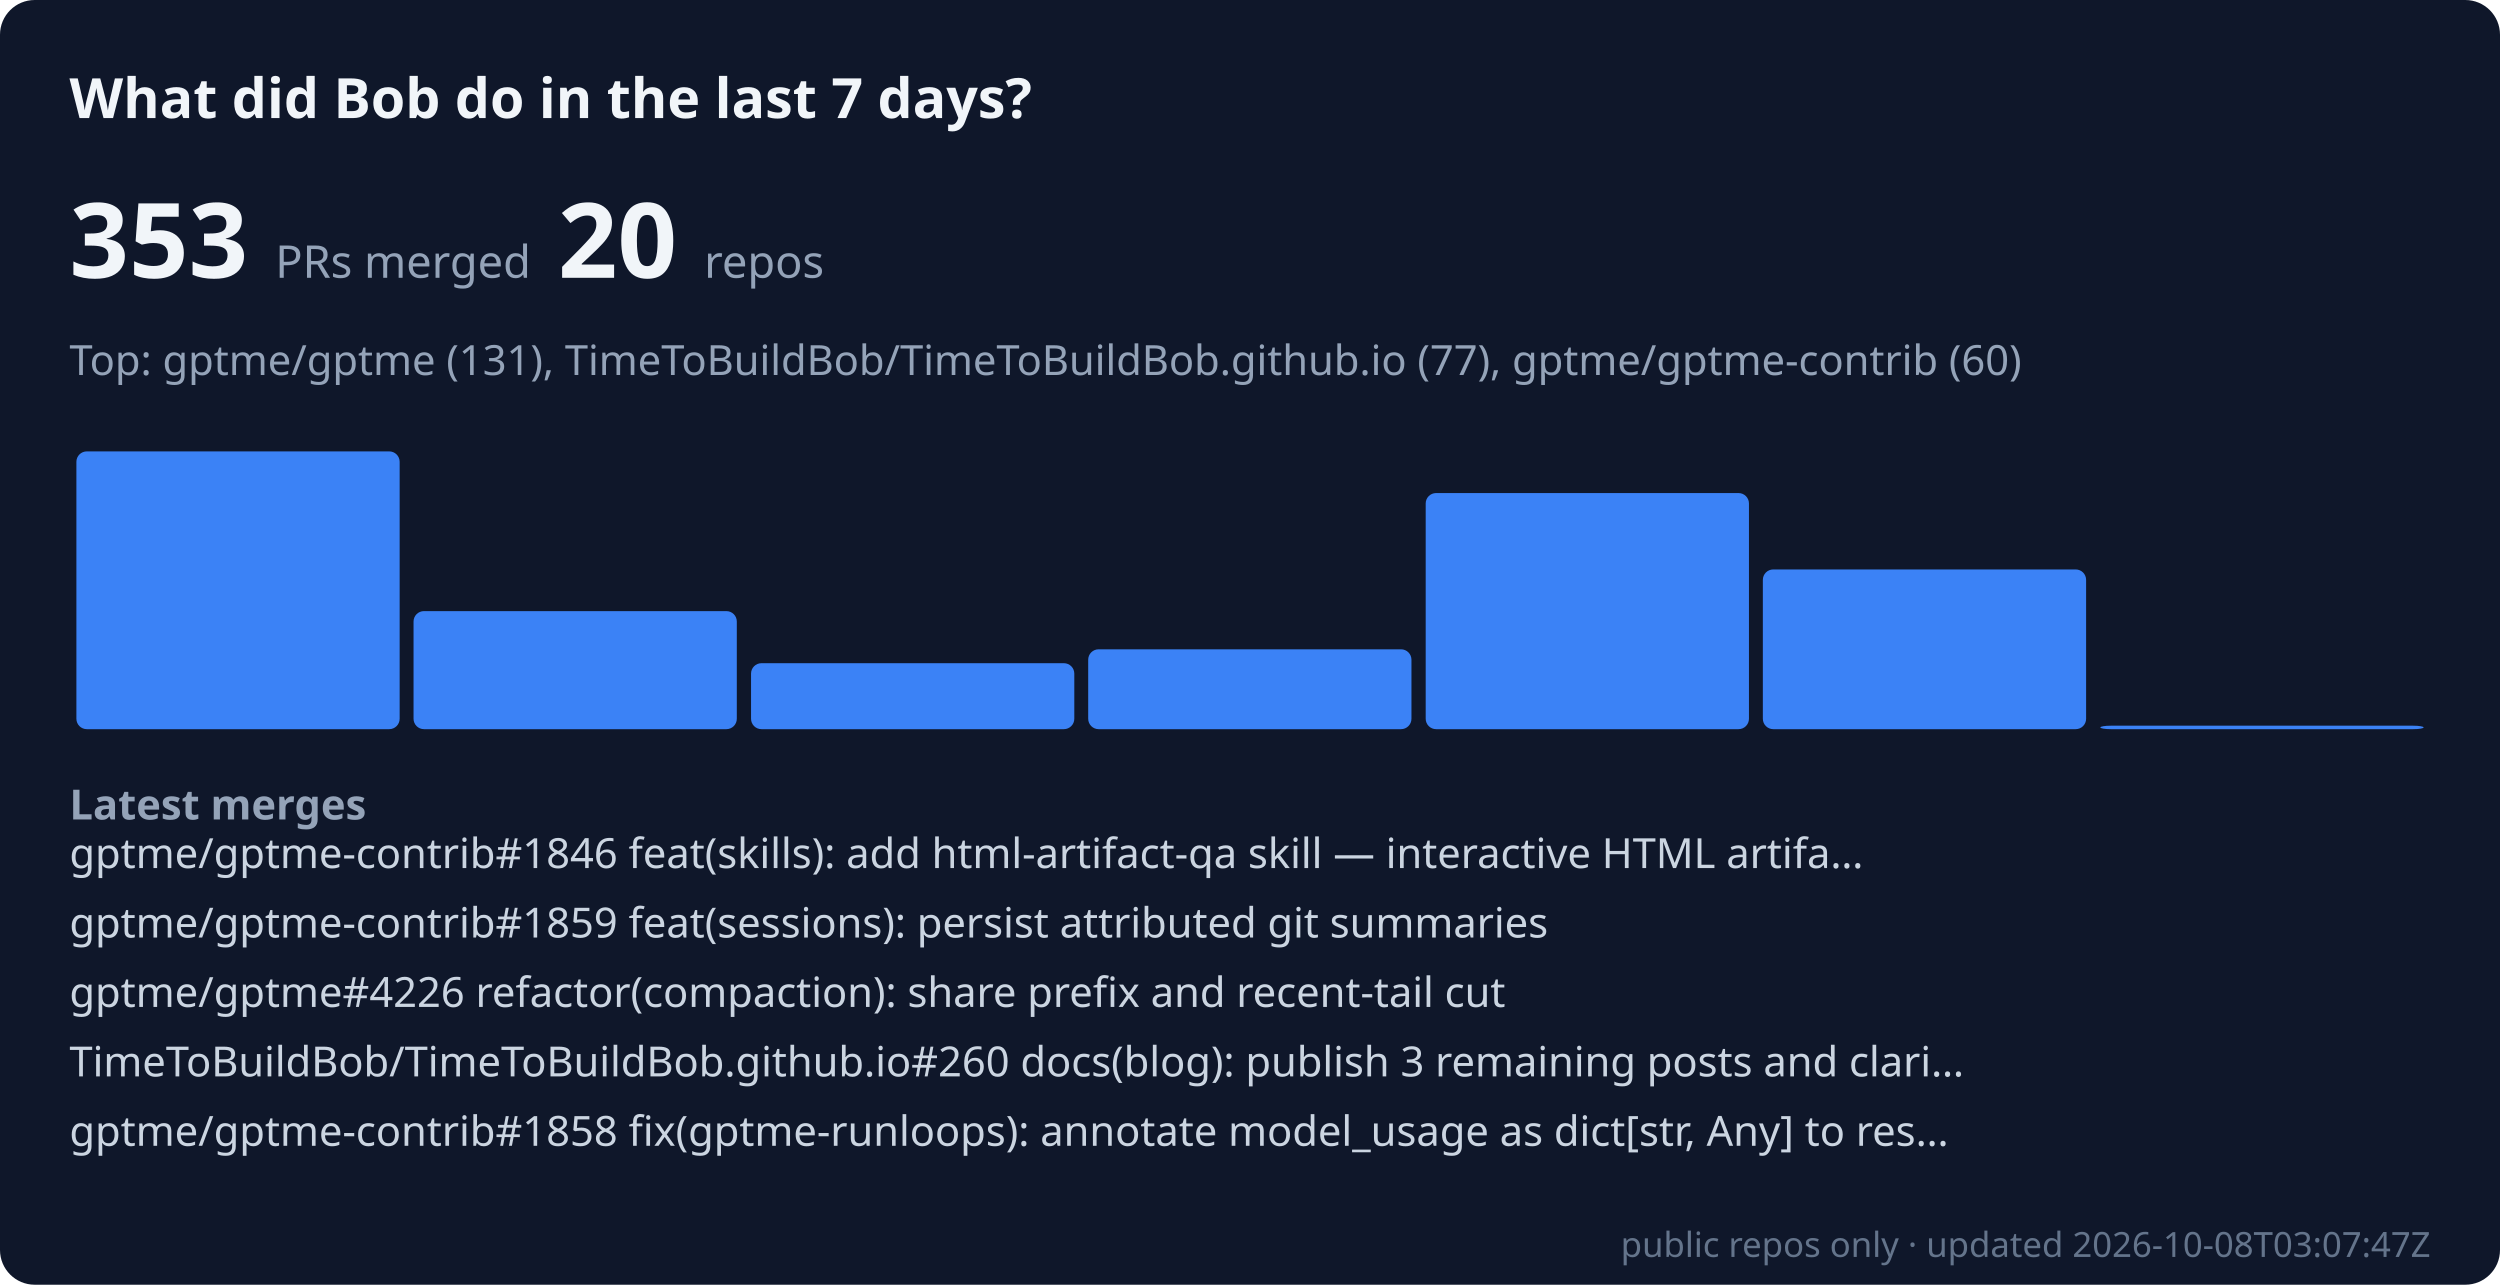
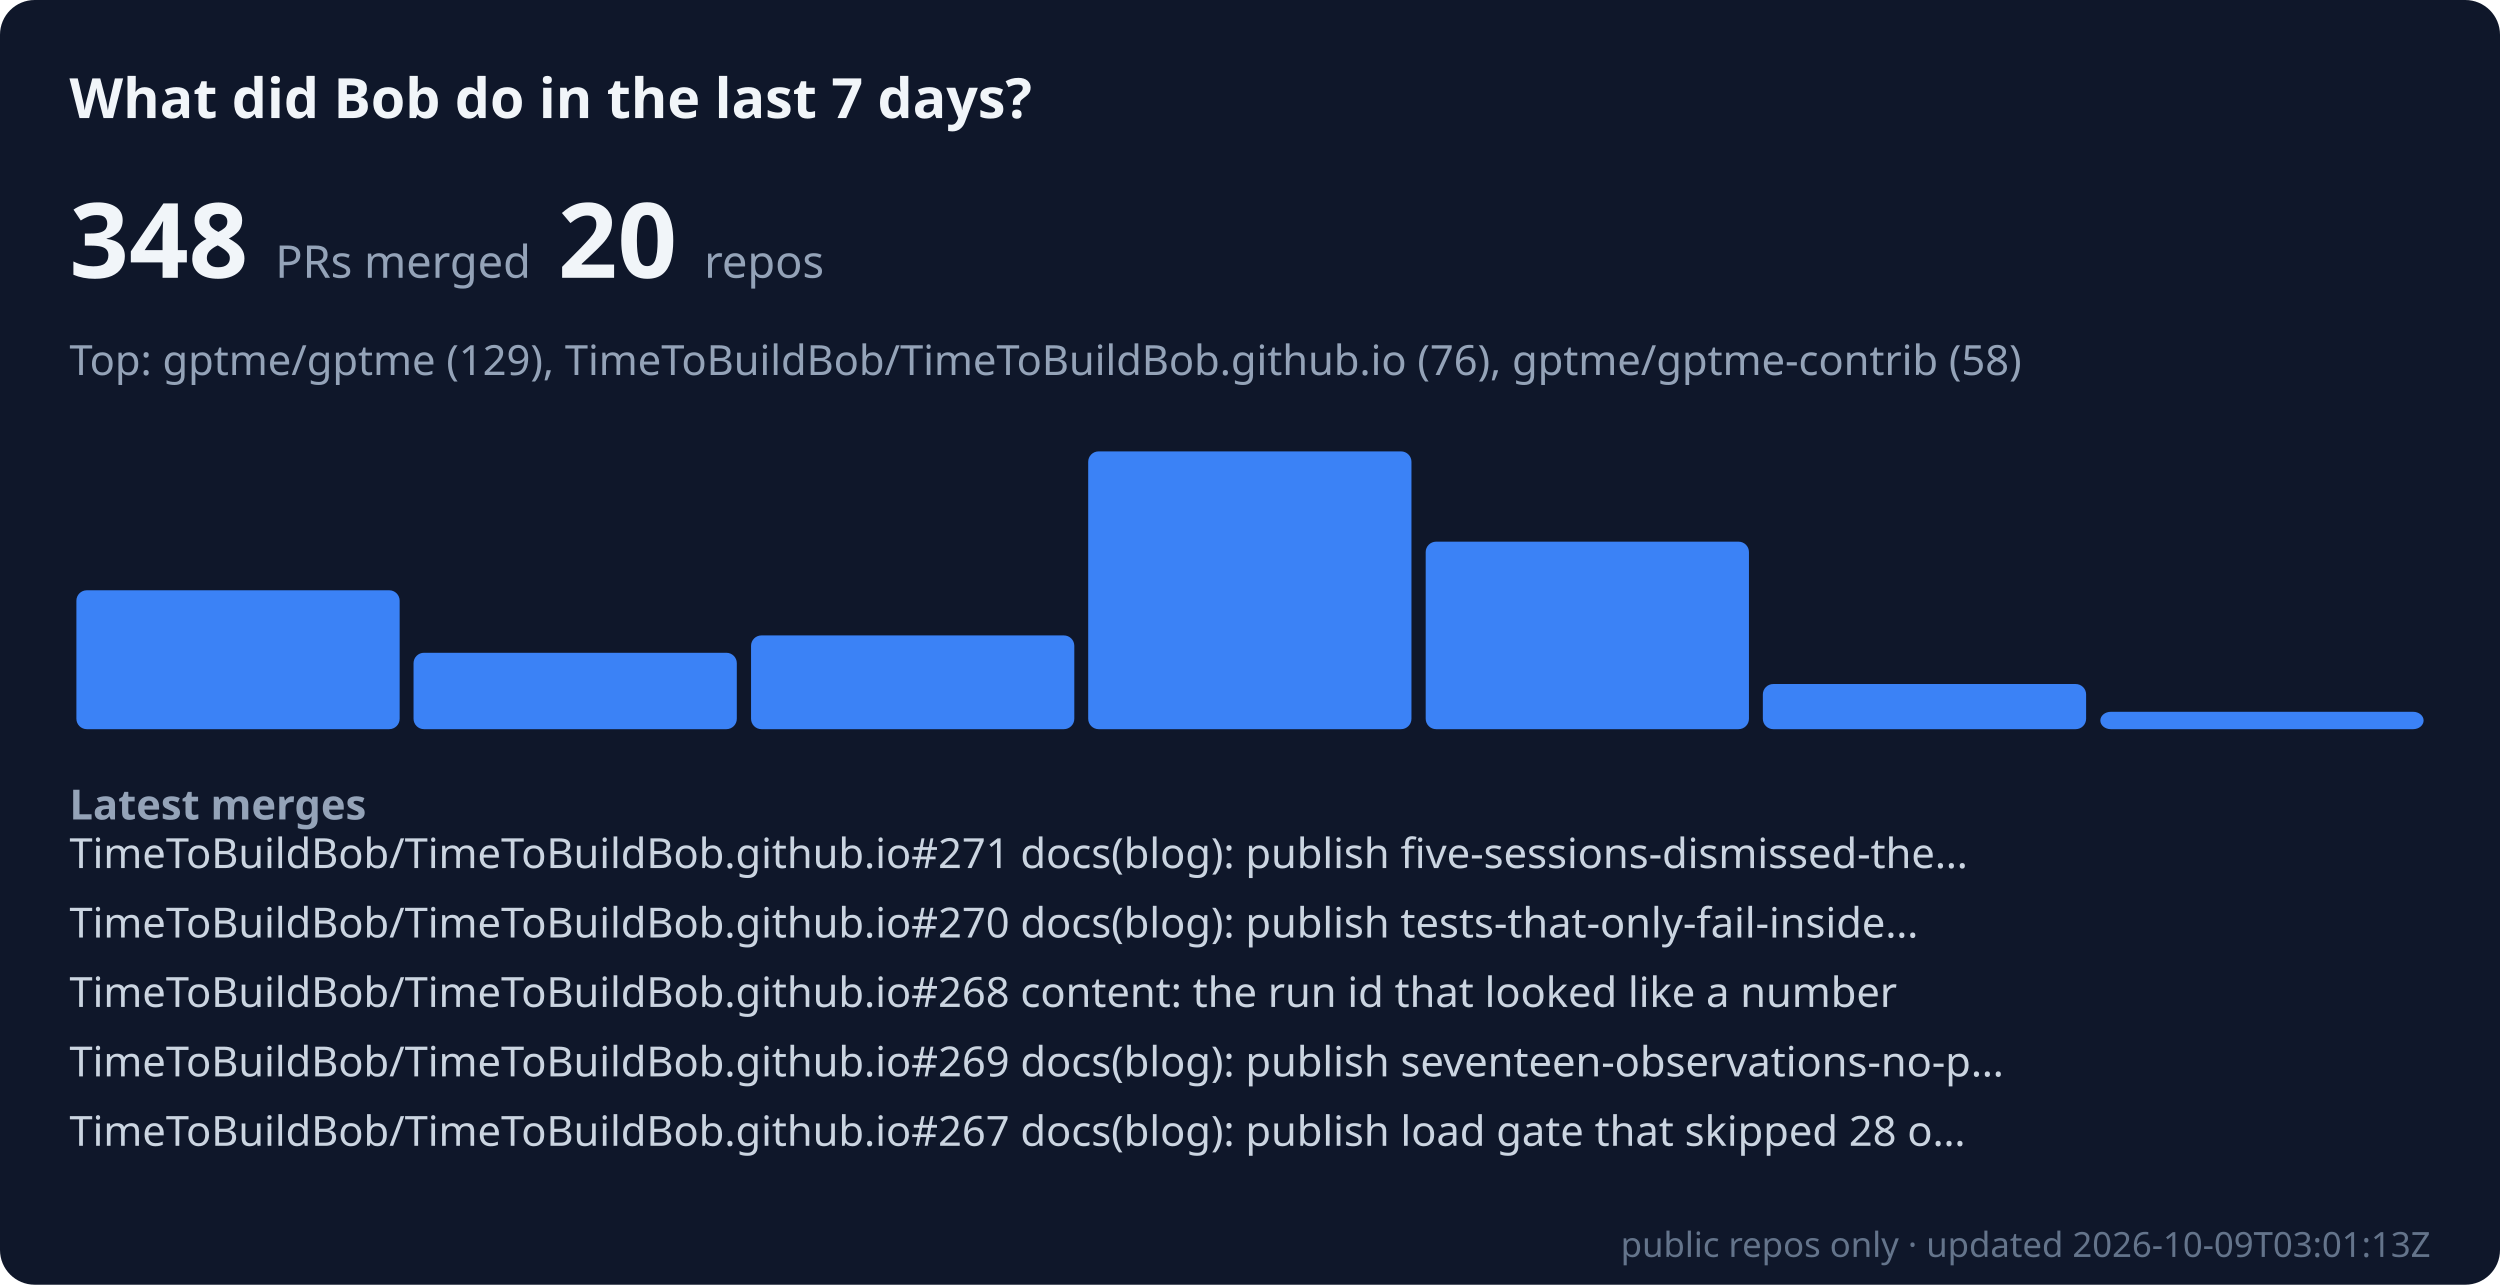
- <svg xmlns="http://www.w3.org/2000/svg" viewBox="0 0 720 370" width="100%" role="img" aria-label="Bob merged 353 public PRs across 20 repos in the last 7 days" font-family="system-ui, sans-serif">
+ <svg xmlns="http://www.w3.org/2000/svg" viewBox="0 0 720 370" width="100%" role="img" aria-label="Bob merged 348 public PRs across 20 repos in the last 7 days" font-family="system-ui, sans-serif">
  <rect width="720" height="370" rx="10" fill="#0f172a" />
  <text x="20" y="34" font-size="16" font-weight="600" fill="#f1f5f9">What did Bob do in the last 7 days?</text>
-   <text x="20" y="80" font-size="30" font-weight="700" fill="#f1f5f9">353 <tspan font-size="13" font-weight="400" fill="#94a3b8">PRs merged</tspan>  20 <tspan font-size="13" font-weight="400" fill="#94a3b8">repos</tspan>
+   <text x="20" y="80" font-size="30" font-weight="700" fill="#f1f5f9">348 <tspan font-size="13" font-weight="400" fill="#94a3b8">PRs merged</tspan>  20 <tspan font-size="13" font-weight="400" fill="#94a3b8">repos</tspan>
  </text>
-   <text x="20" y="108" font-size="12" fill="#94a3b8">Top: gptme/gptme (131), TimeToBuildBob/TimeToBuildBob.github.io (77), gptme/gptme-contrib (60)</text>
-   <rect x="22.0" y="130" width="93.1" height="80" rx="3" fill="#3b82f6" />
-   <rect x="119.1" y="176" width="93.1" height="34" rx="3" fill="#3b82f6" />
-   <rect x="216.3" y="191" width="93.1" height="19" rx="3" fill="#3b82f6" />
-   <rect x="313.4" y="187" width="93.1" height="23" rx="3" fill="#3b82f6" />
-   <rect x="410.6" y="142" width="93.1" height="68" rx="3" fill="#3b82f6" />
-   <rect x="507.7" y="164" width="93.1" height="46" rx="3" fill="#3b82f6" />
-   <rect x="604.9" y="209" width="93.1" height="1" rx="3" fill="#3b82f6" />
+   <text x="20" y="108" font-size="12" fill="#94a3b8">Top: gptme/gptme (129), TimeToBuildBob/TimeToBuildBob.github.io (76), gptme/gptme-contrib (58)</text>
+   <rect x="22.0" y="170" width="93.1" height="40" rx="3" fill="#3b82f6" />
+   <rect x="119.1" y="188" width="93.1" height="22" rx="3" fill="#3b82f6" />
+   <rect x="216.3" y="183" width="93.1" height="27" rx="3" fill="#3b82f6" />
+   <rect x="313.4" y="130" width="93.1" height="80" rx="3" fill="#3b82f6" />
+   <rect x="410.6" y="156" width="93.1" height="54" rx="3" fill="#3b82f6" />
+   <rect x="507.7" y="197" width="93.1" height="13" rx="3" fill="#3b82f6" />
+   <rect x="604.9" y="205" width="93.1" height="5" rx="3" fill="#3b82f6" />
  <text x="20" y="236" font-size="12" font-weight="600" fill="#94a3b8">Latest merges</text>
-   <text x="20" y="250" font-size="12" fill="#cbd5e1">gptme/gptme-contrib#1846 feat(skills): add html-artifact-qa skill — interactive HTML artifa…</text>
-   <text x="20" y="270" font-size="12" fill="#cbd5e1">gptme/gptme-contrib#1859 feat(sessions): persist attributed git summaries</text>
-   <text x="20" y="290" font-size="12" fill="#cbd5e1">gptme/gptme#4226 refactor(compaction): share prefix and recent-tail cut</text>
-   <text x="20" y="310" font-size="12" fill="#cbd5e1">TimeToBuildBob/TimeToBuildBob.github.io#260 docs(blog): publish 3 remaining posts and clari…</text>
-   <text x="20" y="330" font-size="12" fill="#cbd5e1">gptme/gptme-contrib#1858 fix(gptme-runloops): annotate model_usage as dict[str, Any] to res…</text>
-   <text x="700" y="362" font-size="10" text-anchor="end" fill="#64748b">public repos only · updated 2026-10-08T03:07:47Z</text>
+   <text x="20" y="250" font-size="12" fill="#cbd5e1">TimeToBuildBob/TimeToBuildBob.github.io#271 docs(blog): publish five-sessions-dismissed-the…</text>
+   <text x="20" y="270" font-size="12" fill="#cbd5e1">TimeToBuildBob/TimeToBuildBob.github.io#270 docs(blog): publish tests-that-only-fail-inside…</text>
+   <text x="20" y="290" font-size="12" fill="#cbd5e1">TimeToBuildBob/TimeToBuildBob.github.io#268 content: the run id that looked like a number</text>
+   <text x="20" y="310" font-size="12" fill="#cbd5e1">TimeToBuildBob/TimeToBuildBob.github.io#269 docs(blog): publish seventeen-observations-no-p…</text>
+   <text x="20" y="330" font-size="12" fill="#cbd5e1">TimeToBuildBob/TimeToBuildBob.github.io#267 docs(blog): publish load gate that skipped 28 o…</text>
+   <text x="700" y="362" font-size="10" text-anchor="end" fill="#64748b">public repos only · updated 2026-10-09T03:01:13Z</text>
</svg>
